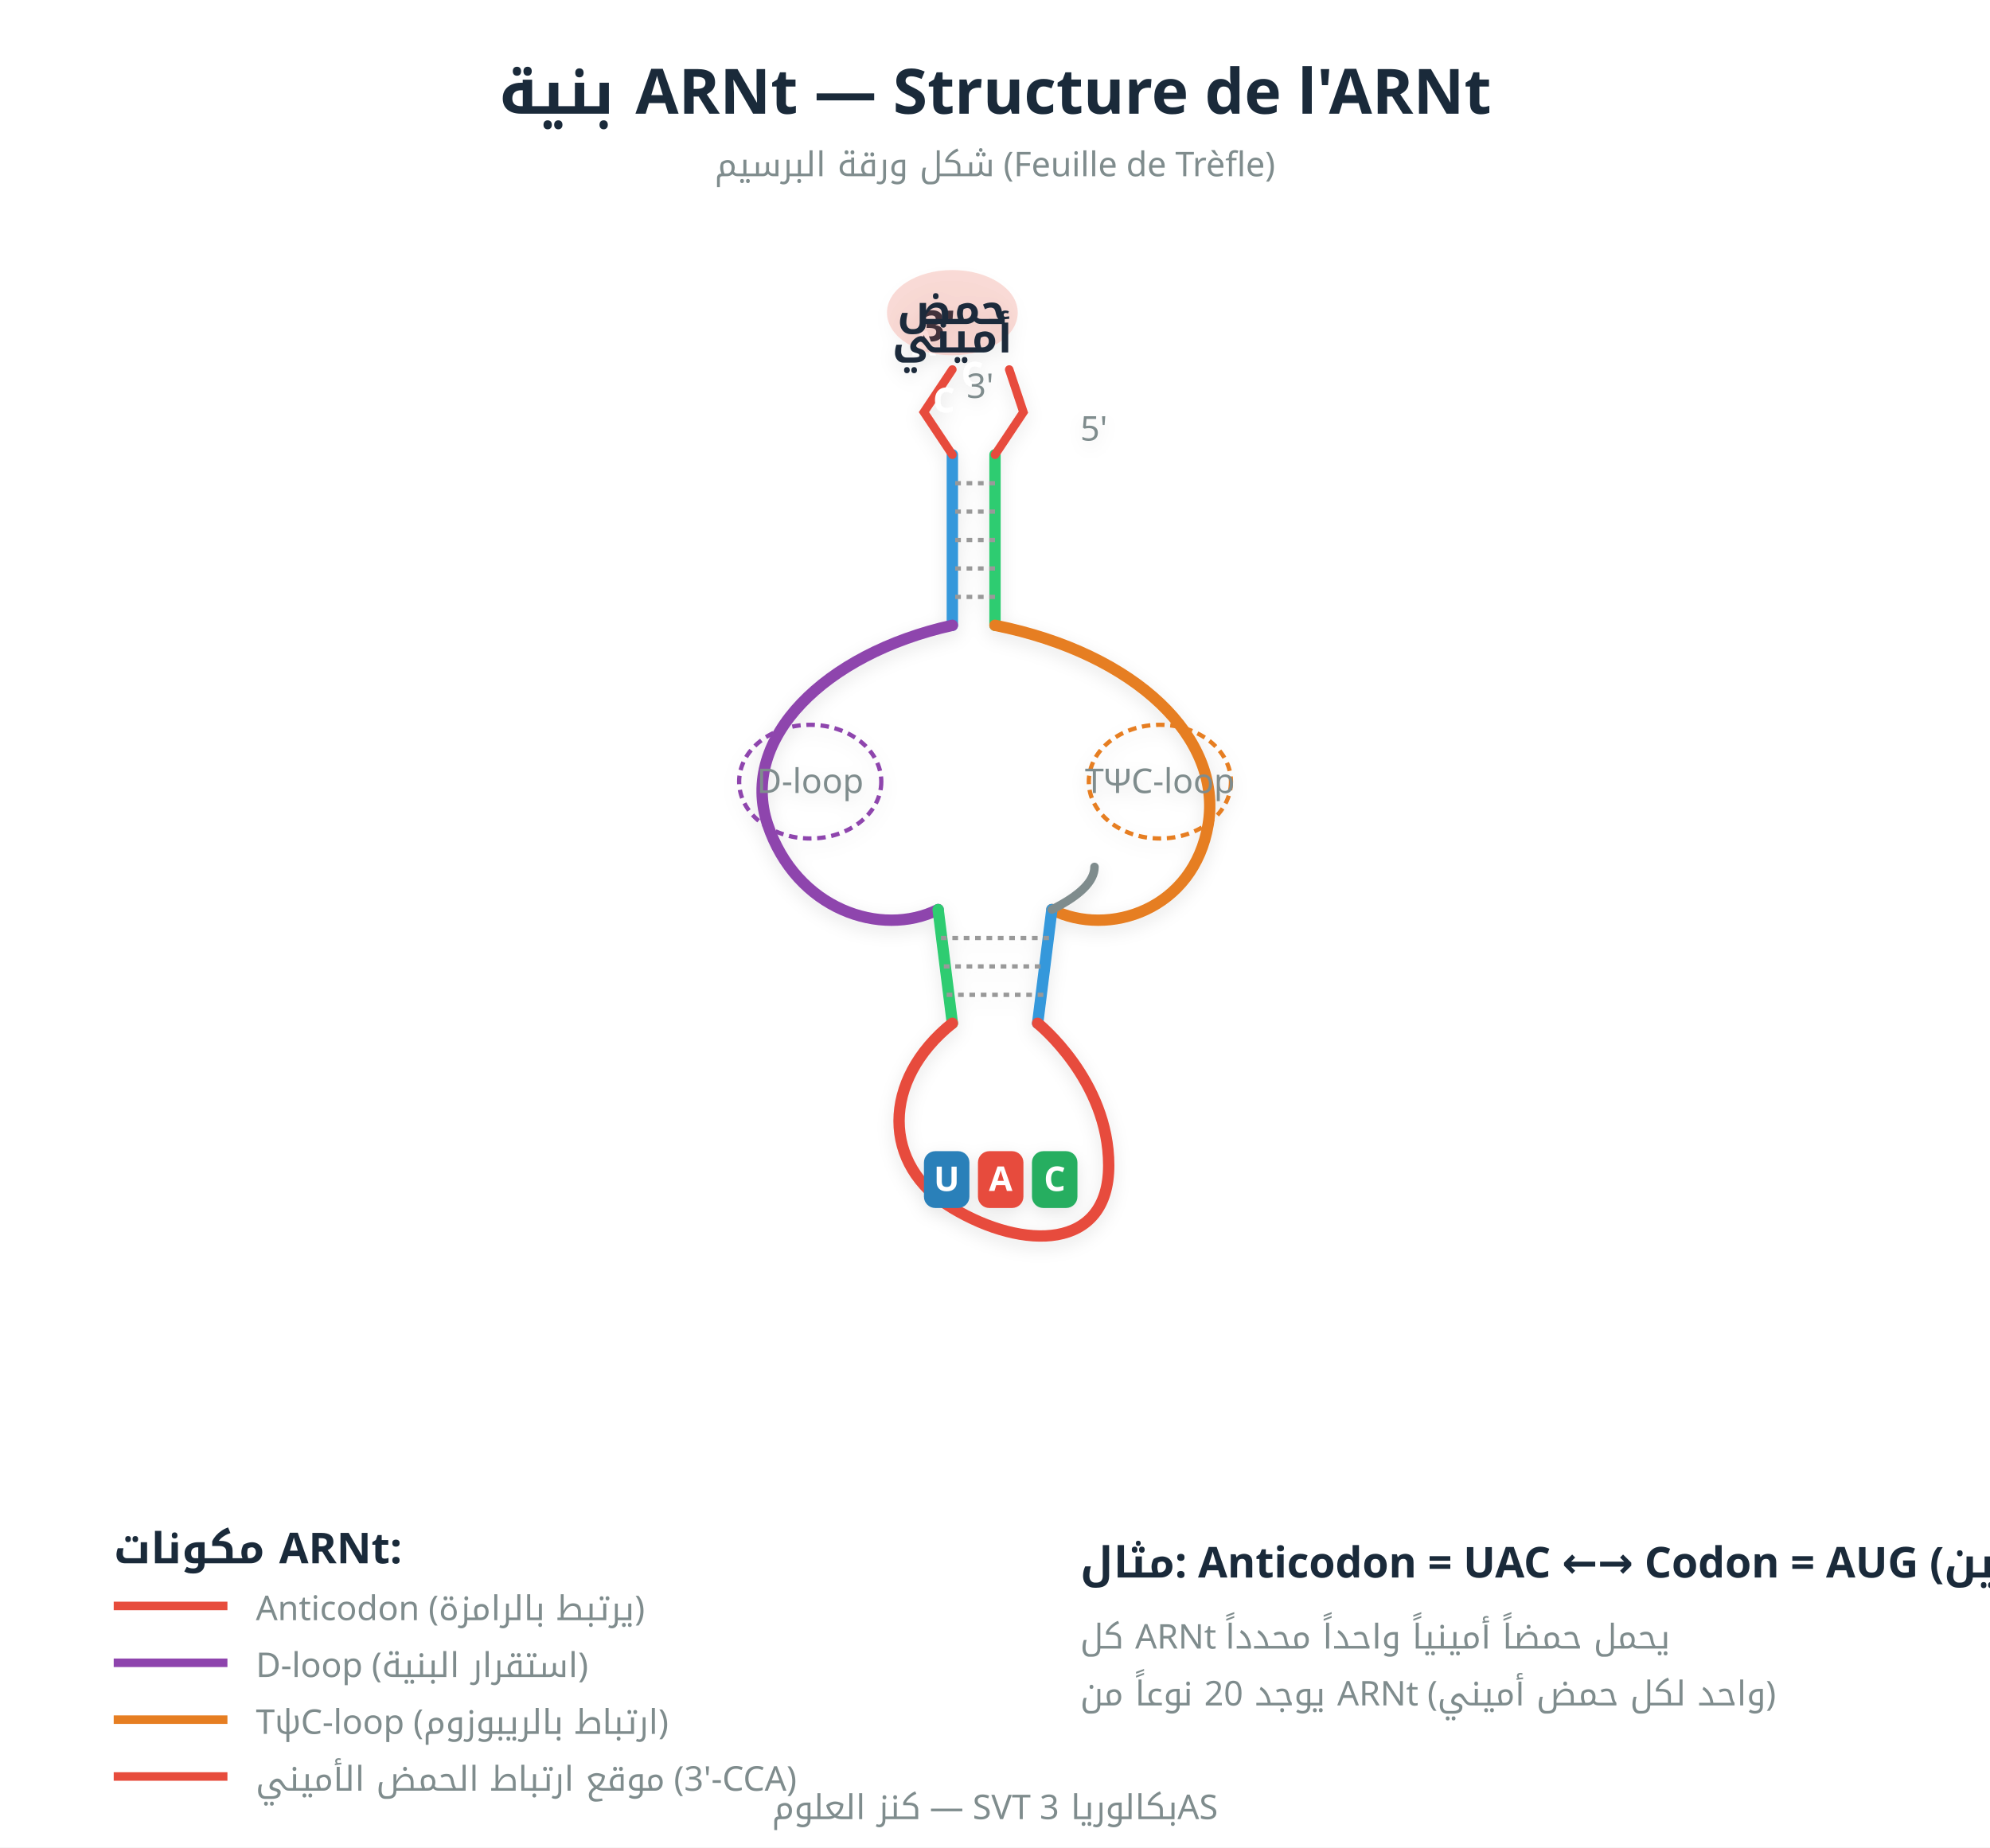
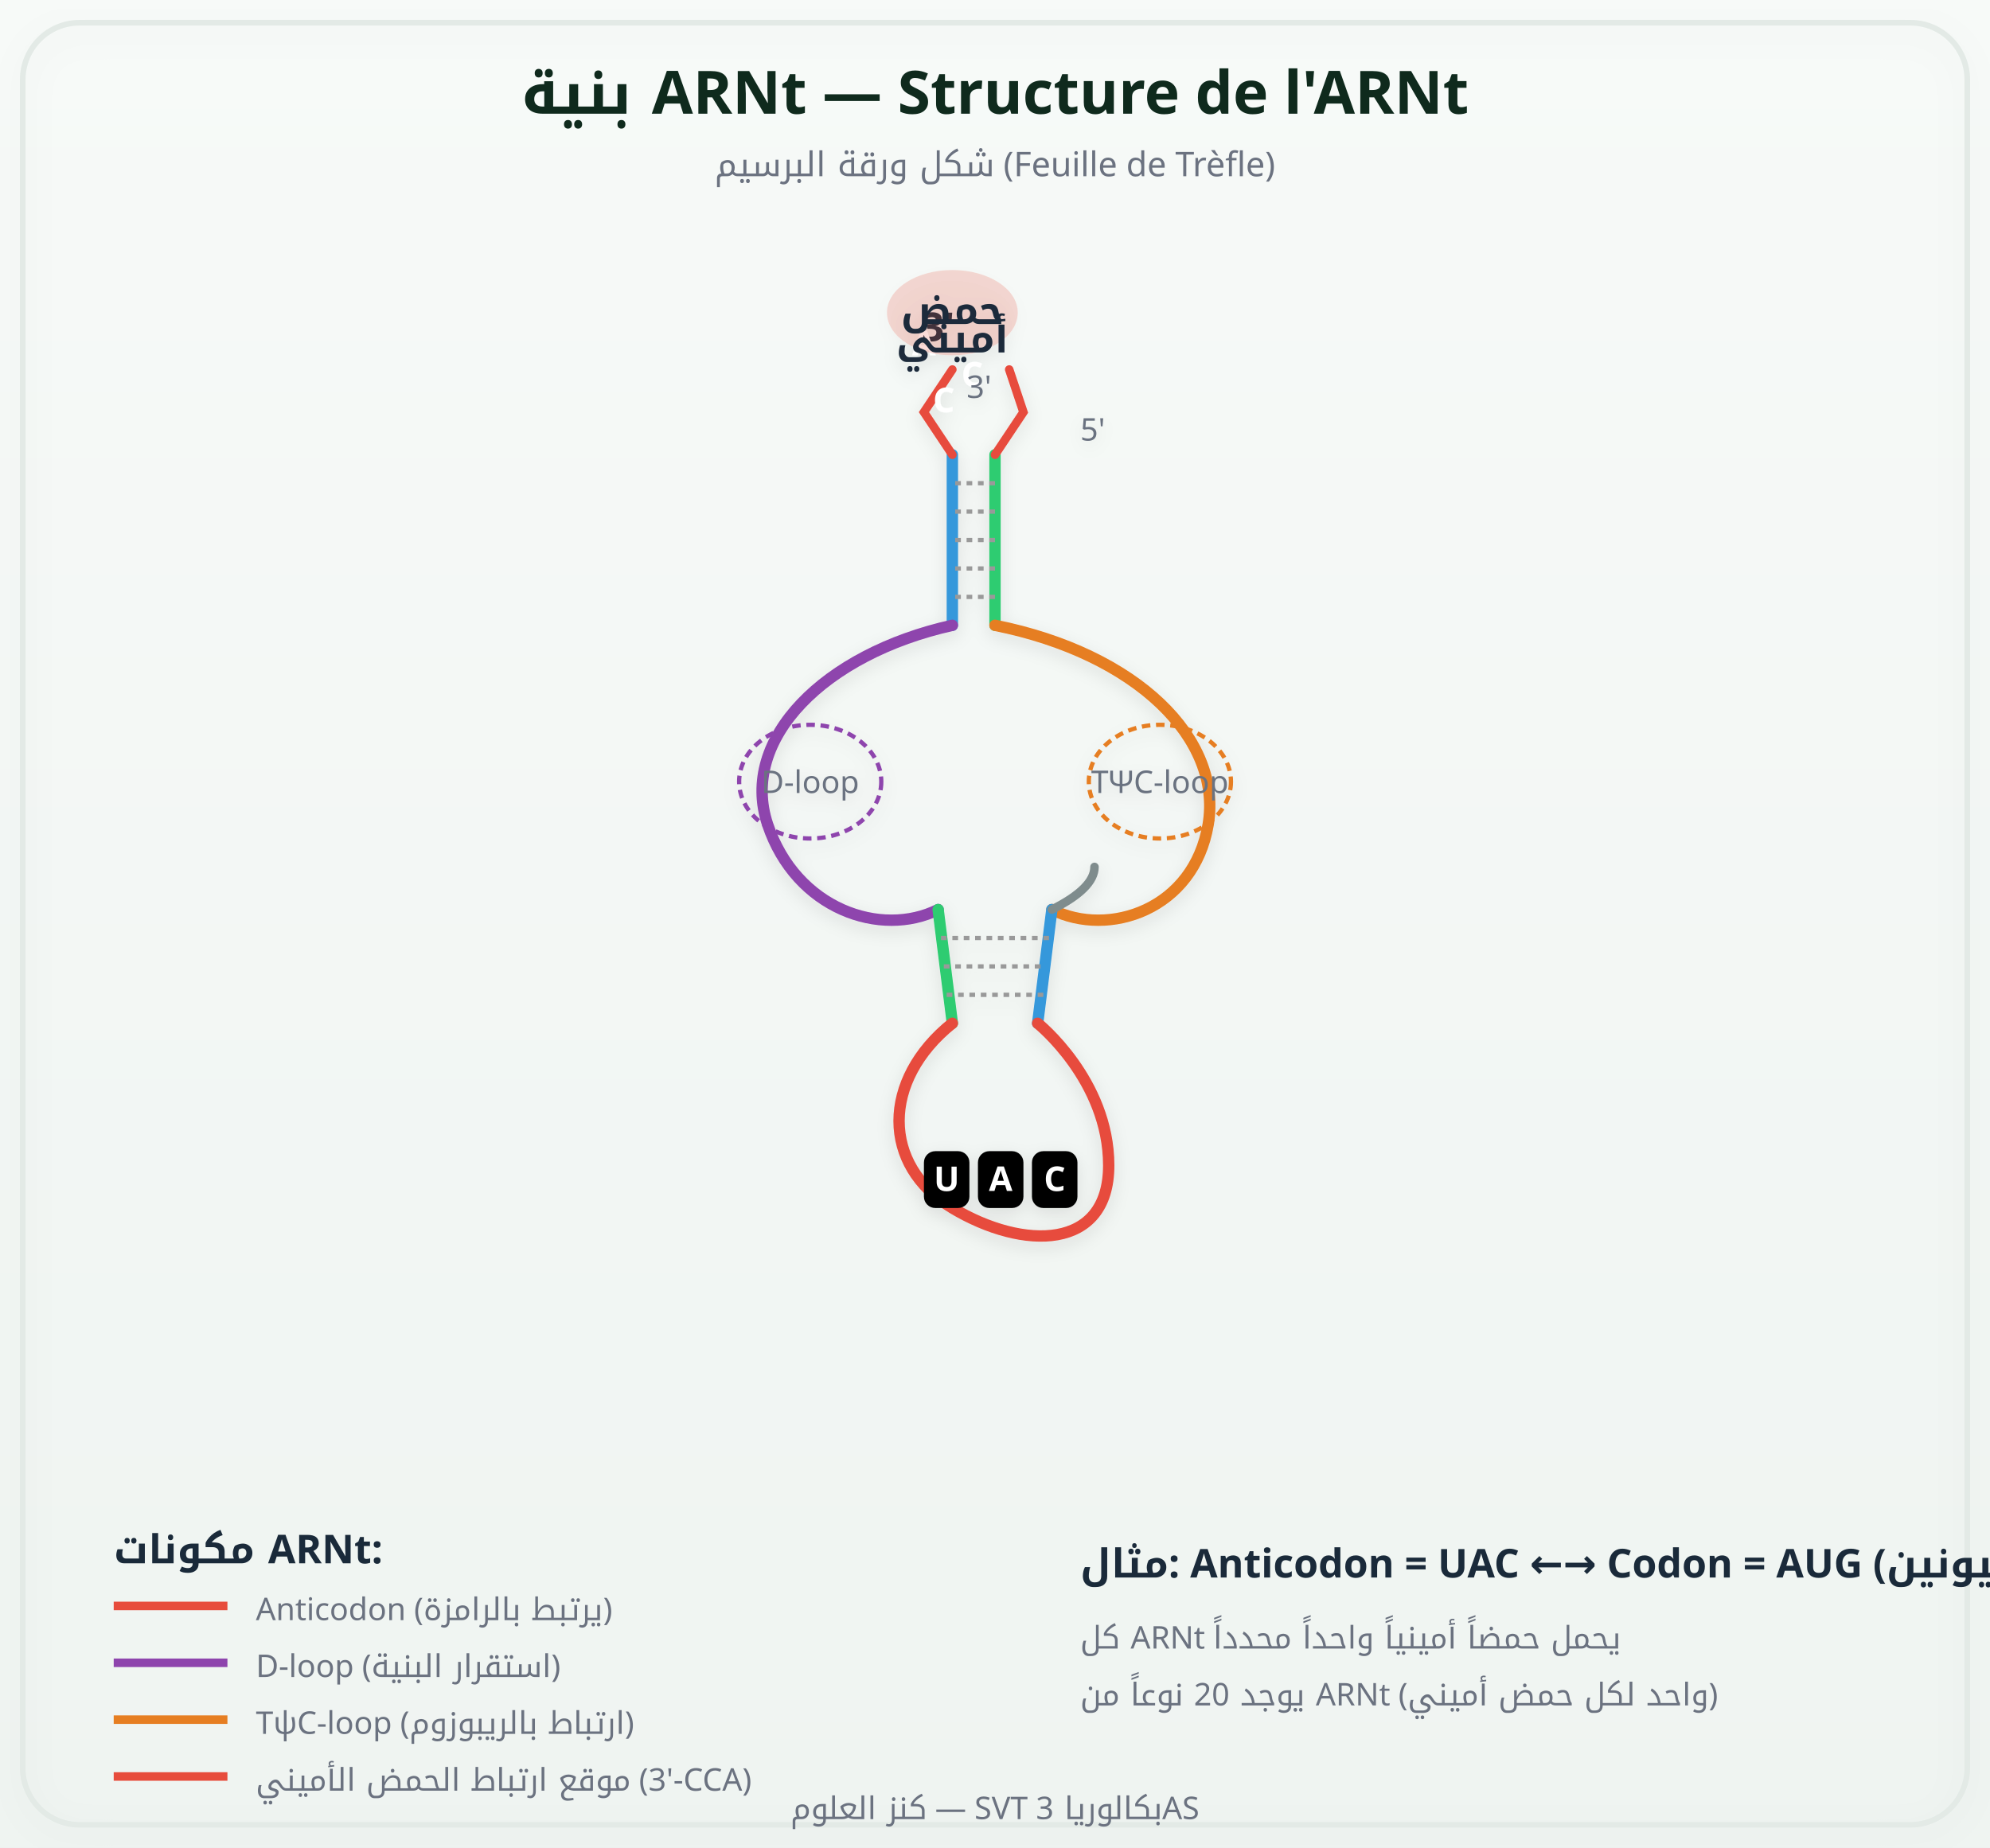
<svg xmlns="http://www.w3.org/2000/svg" viewBox="0 0 700 650" width="700" height="650">
  <defs>
-     <style>
-       text { font-family: 'Noto Kufi Arabic', sans-serif; }
-       .title { font-size: 22px; font-weight: bold; fill: #1A2A3A; }
-       .label-ar { font-size: 15px; font-weight: bold; fill: #1A2A3A; }
-       .label-fr { font-size: 12px; fill: #7F8C8D; }
-       .label-small { font-size: 12px; fill: #7F8C8D; }
-       .label-white { font-size: 12px; font-weight: bold; fill: #FFFFFF; }
-       .base-a { fill: #E74C3C; }
-       .base-u { fill: #2980B9; }
-       .base-g { fill: #F39C12; }
-       .base-c { fill: #27AE60; }
-     </style>
+     <style>text{font-family:'Noto Kufi Arabic','Segoe UI',system-ui,sans-serif;}
+ .title,.t{font-size:21px;font-weight:800;fill:#0F2A1D;}
+ .subtitle{font-size:13px;fill:#6B7280;}
+ .label-ar,.la{font-size:14px;font-weight:700;fill:#1A2A3A;}
+ .label-fr{font-size:12px;fill:#6B7280;}
+ .label-small,.ls{font-size:11px;fill:#6B7280;}
+ .label-white,.lw{font-size:12px;font-weight:700;fill:#FFFFFF;}</style>
    <filter id="shadow">
      <feDropShadow dx="0" dy="2" stdDeviation="3" flood-opacity="0.1" />
    </filter>
+     <linearGradient id="kunzBg" x1="0" y1="0" x2="0" y2="1">
+       <stop offset="0%" stop-color="#F7FAF8" />
+       <stop offset="100%" stop-color="#EFF4F1" />
+     </linearGradient>
+     <filter id="kunzShadow" x="-5%" y="-5%" width="110%" height="110%">
+       <feDropShadow dx="0" dy="3" stdDeviation="6" flood-color="#006d37" flood-opacity="0.06" />
+     </filter>
  </defs>
-   <rect width="700" height="650" fill="#FFFFFF" />
+   <rect width="700" height="650" fill="url(#kunzBg)" />
+   <rect x="8" y="8" width="684" height="634" rx="20" fill="none" stroke="#E3EAE6" stroke-width="2" filter="url(#kunzShadow)" />
  <text x="350" y="40" text-anchor="middle" class="title">بنية ARNt — Structure de l'ARNt</text>
  <text x="350" y="62" text-anchor="middle" class="label-fr">شكل ورقة البرسيم (Feuille de Trèfle)</text>
  <g transform="translate(350, 340)" filter="url(#shadow)">
    <path d="M 0,-180 L 0,-120" fill="none" stroke="#2ECC71" stroke-width="4" stroke-linecap="round" />
    <path d="M -15,-180 L -15,-120" fill="none" stroke="#3498DB" stroke-width="4" stroke-linecap="round" />
    <line x1="-14" y1="-170" x2="0" y2="-170" stroke="#999" stroke-width="1.5" stroke-dasharray="2,2" />
    <line x1="-14" y1="-160" x2="0" y2="-160" stroke="#999" stroke-width="1.5" stroke-dasharray="2,2" />
    <line x1="-14" y1="-150" x2="0" y2="-150" stroke="#999" stroke-width="1.5" stroke-dasharray="2,2" />
    <line x1="-14" y1="-140" x2="0" y2="-140" stroke="#999" stroke-width="1.5" stroke-dasharray="2,2" />
    <line x1="-14" y1="-130" x2="0" y2="-130" stroke="#999" stroke-width="1.5" stroke-dasharray="2,2" />
    <path d="M -15,-180 L -25,-195 L -15,-210" fill="none" stroke="#E74C3C" stroke-width="3" stroke-linecap="round" />
    <path d="M 0,-180 L 10,-195 L 5,-210" fill="none" stroke="#E74C3C" stroke-width="3" stroke-linecap="round" />
    <text x="-20" y="-220" text-anchor="middle" class="label-ar" font-size="13" fill="#E74C3C">3'</text>
    <text x="-8" y="-204" text-anchor="middle" class="label-white" font-size="10">C</text>
    <text x="-18" y="-195" text-anchor="middle" class="label-white" font-size="10">C</text>
    <text x="-25" y="-215" text-anchor="middle" class="label-white" font-size="10">A</text>
    <ellipse cx="-15" cy="-230" rx="22" ry="14" fill="#E74C3C" opacity="0.2" stroke="#E74C3C" stroke-width="2" />
    <text x="-15" y="-226" text-anchor="middle" class="label-ar" font-size="10" fill="#C0392B">حمض</text>
    <text x="-15" y="-216" text-anchor="middle" class="label-ar" font-size="10" fill="#C0392B">أميني</text>
    <path d="M -15,-120               C -60,-110 -90,-80 -80,-50               C -70,-20 -40,-10 -20,-20" fill="none" stroke="#8E44AD" stroke-width="4" stroke-linecap="round" />
    <ellipse cx="-65" cy="-65" rx="25" ry="20" fill="none" stroke="#8E44AD" stroke-width="1.5" stroke-dasharray="3,2" />
    <text x="-65" y="-61" text-anchor="middle" class="label-small" fill="#8E44AD">D-loop</text>
    <path d="M 0,-120               C 50,-110 80,-80 75,-50               C 70,-20 40,-10 20,-20" fill="none" stroke="#E67E22" stroke-width="4" stroke-linecap="round" />
    <ellipse cx="58" cy="-65" rx="25" ry="20" fill="none" stroke="#E67E22" stroke-width="1.5" stroke-dasharray="3,2" />
    <text x="58" y="-61" text-anchor="middle" class="label-small" fill="#E67E22">TΨC-loop</text>
    <path d="M -20,-20 L -15,20" fill="none" stroke="#2ECC71" stroke-width="4" stroke-linecap="round" />
    <path d="M 20,-20 L 15,20" fill="none" stroke="#3498DB" stroke-width="4" stroke-linecap="round" />
    <line x1="-19" y1="-10" x2="19" y2="-10" stroke="#999" stroke-width="1.5" stroke-dasharray="2,2" />
    <line x1="-18" y1="0" x2="18" y2="0" stroke="#999" stroke-width="1.5" stroke-dasharray="2,2" />
    <line x1="-17" y1="10" x2="17" y2="10" stroke="#999" stroke-width="1.5" stroke-dasharray="2,2" />
    <path d="M -15,20               C -40,40 -40,70 -15,85               C 10,100 40,100 40,70               C 40,40 15,20 15,20" fill="none" stroke="#E74C3C" stroke-width="4" stroke-linecap="round" />
    <g transform="translate(0, 75)">
      <rect x="-25" y="-10" width="16" height="20" rx="4" class="base-u" />
      <text x="-17" y="4" text-anchor="middle" class="label-white" font-size="11">U</text>
      <rect x="-6" y="-10" width="16" height="20" rx="4" class="base-a" />
      <text x="2" y="4" text-anchor="middle" class="label-white" font-size="11">A</text>
      <rect x="13" y="-10" width="16" height="20" rx="4" class="base-c" />
      <text x="21" y="4" text-anchor="middle" class="label-white" font-size="11">C</text>
    </g>
    <path d="M 20,-20 C 30,-25 35,-30 35,-35" fill="none" stroke="#7F8C8D" stroke-width="3" stroke-linecap="round" />
    <text x="30" y="-185" class="label-small" fill="#3498DB">5'</text>
    <text x="-10" y="-200" class="label-small" fill="#2ECC71">3'</text>
  </g>
  <g transform="translate(40, 550)">
    <text x="0" y="0" class="label-ar">مكونات ARNt:</text>
    <line x1="0" y1="15" x2="40" y2="15" stroke="#E74C3C" stroke-width="3" />
    <text x="50" y="20" class="label-small">Anticodon (يرتبط بالرامزة)</text>
    <line x1="0" y1="35" x2="40" y2="35" stroke="#8E44AD" stroke-width="3" />
    <text x="50" y="40" class="label-small">D-loop (استقرار البنية)</text>
    <line x1="0" y1="55" x2="40" y2="55" stroke="#E67E22" stroke-width="3" />
    <text x="50" y="60" class="label-small">TψC-loop (ارتباط بالريبوزوم)</text>
    <line x1="0" y1="75" x2="40" y2="75" stroke="#E74C3C" stroke-width="3" />
    <text x="50" y="80" class="label-small">موقع ارتباط الحمض الأميني (3'-CCA)</text>
  </g>
  <g transform="translate(380, 555)">
    <text x="0" y="0" class="label-ar">مثال: Anticodon = UAC ←→ Codon = AUG (ميتيونين)</text>
    <text x="0" y="25" class="label-small">كل ARNt يحمل حمضاً أمينياً واحداً محدداً</text>
    <text x="0" y="45" class="label-small">يوجد 20 نوعاً من ARNt (واحد لكل حمض أميني)</text>
  </g>
  <text x="350" y="640" text-anchor="middle" class="label-small">كنز العلوم — SVT بكالوريا 3AS</text>
</svg>
